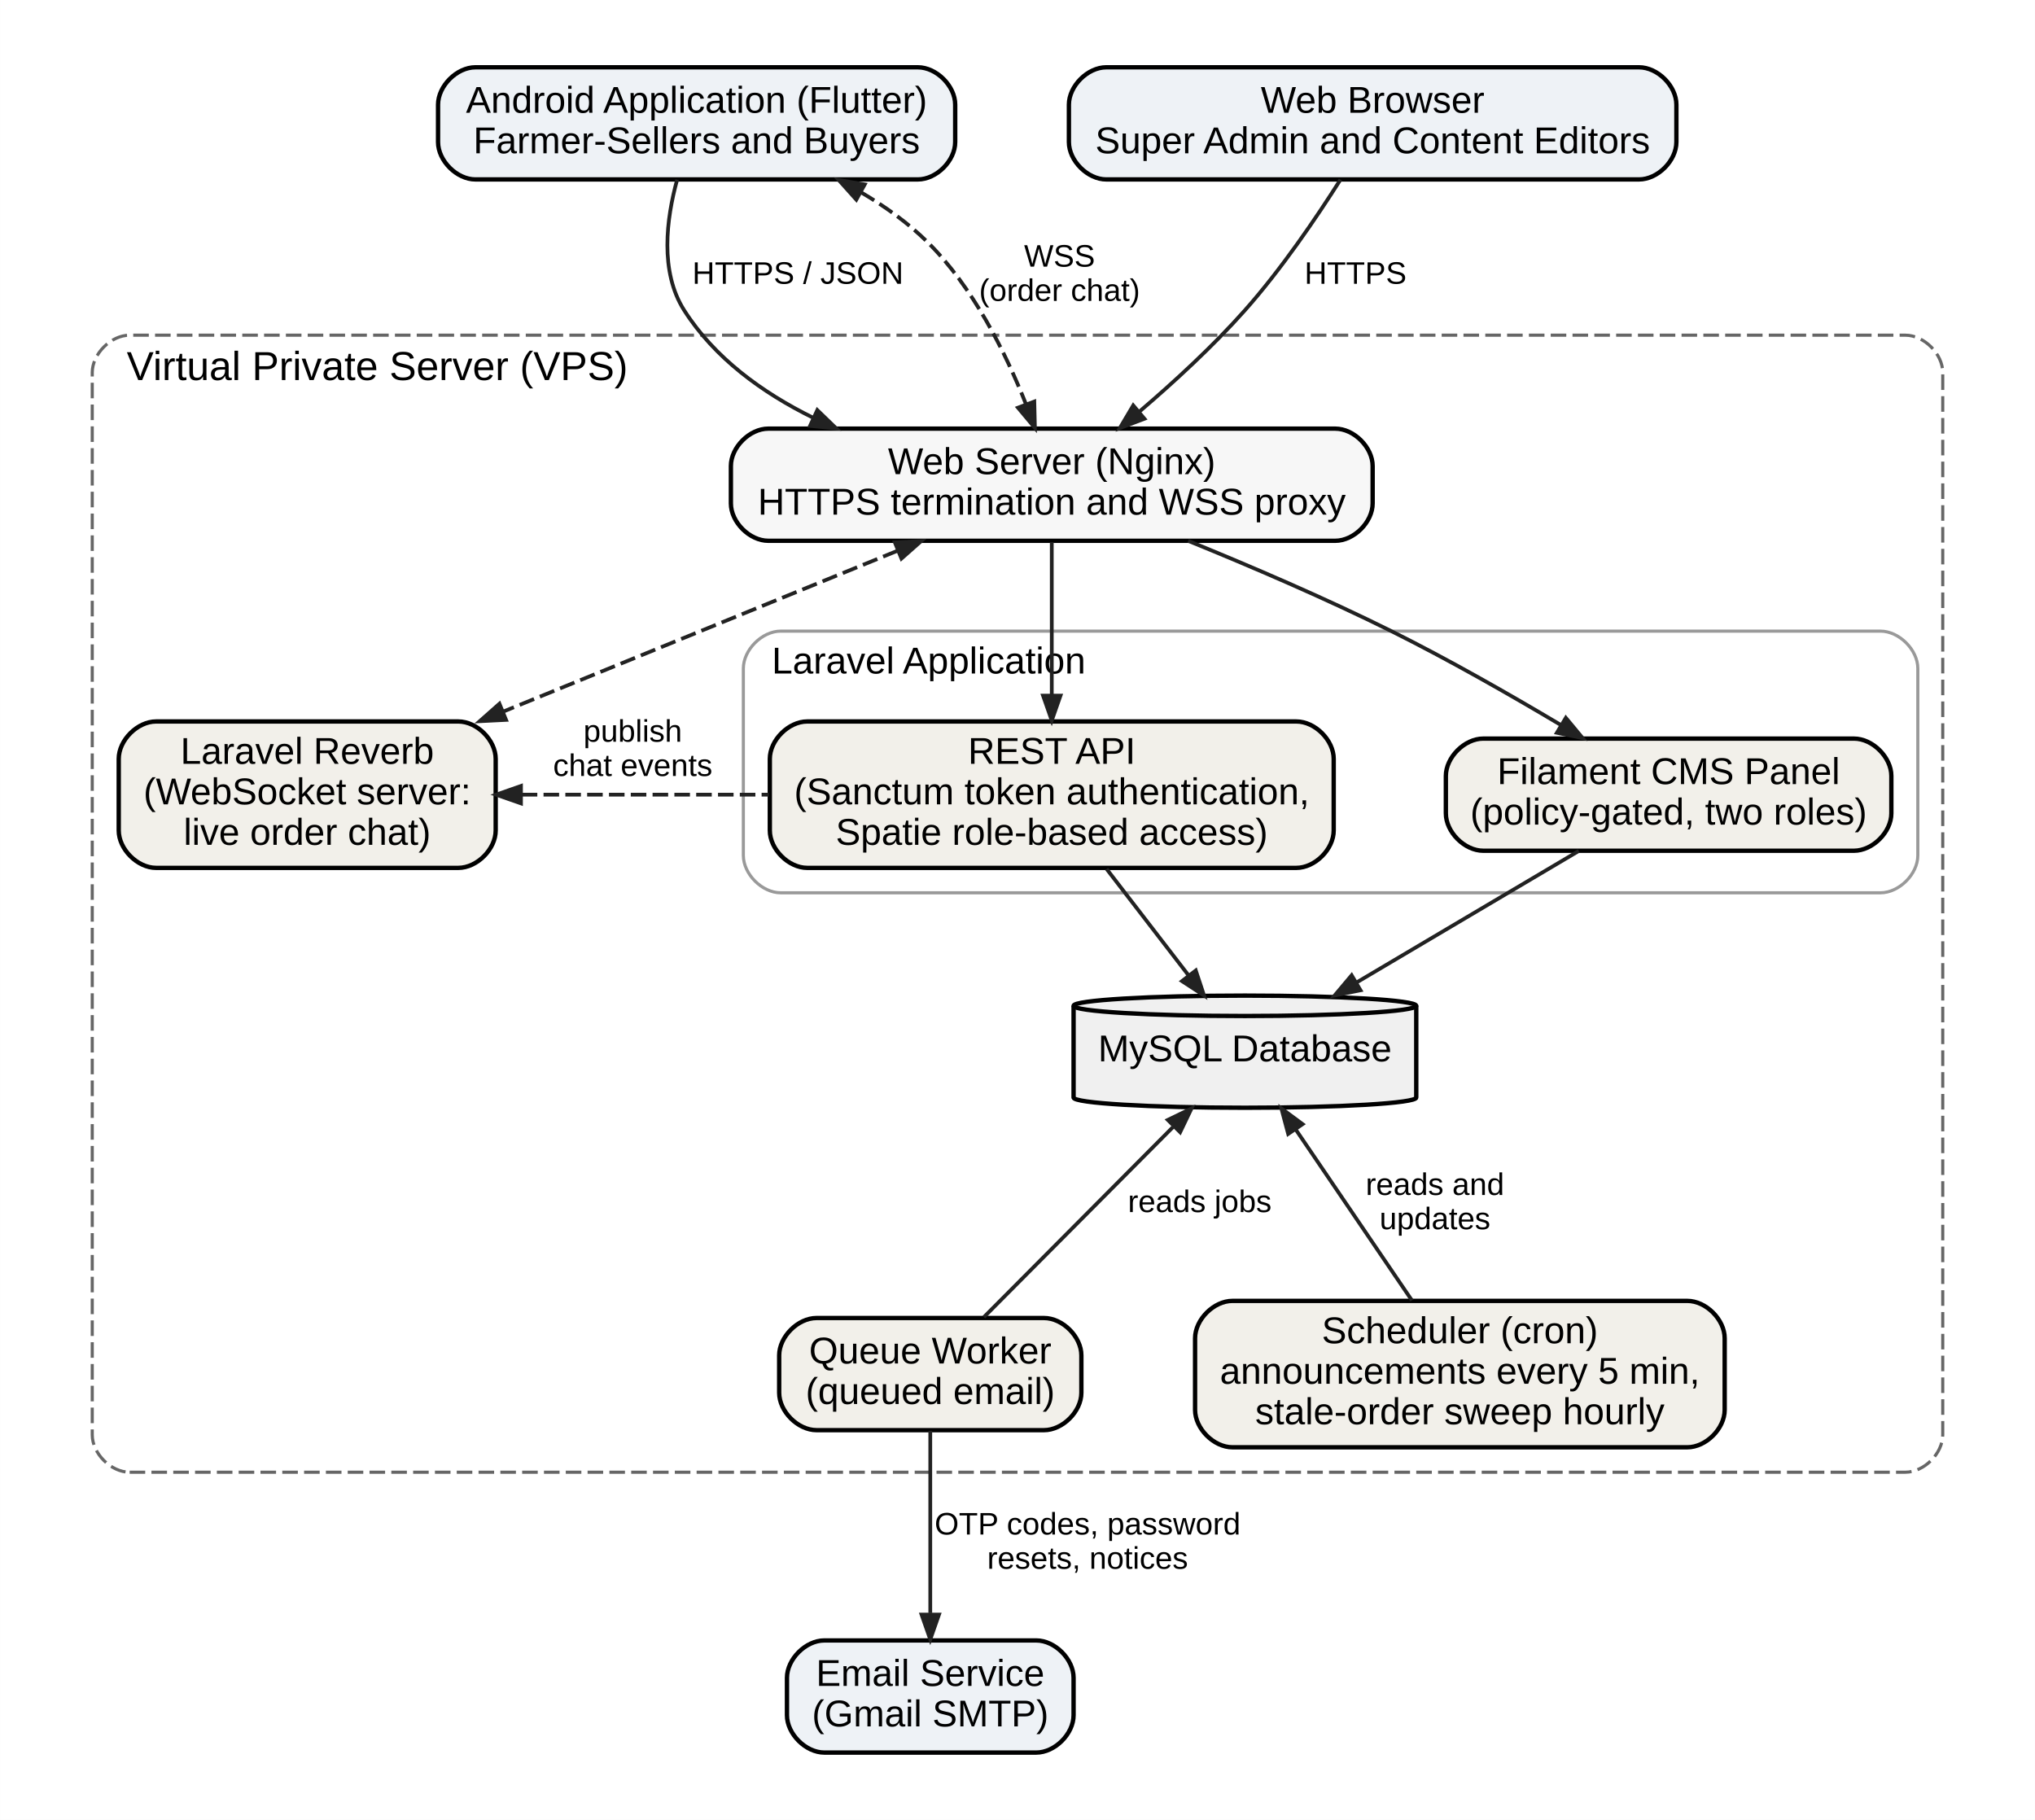
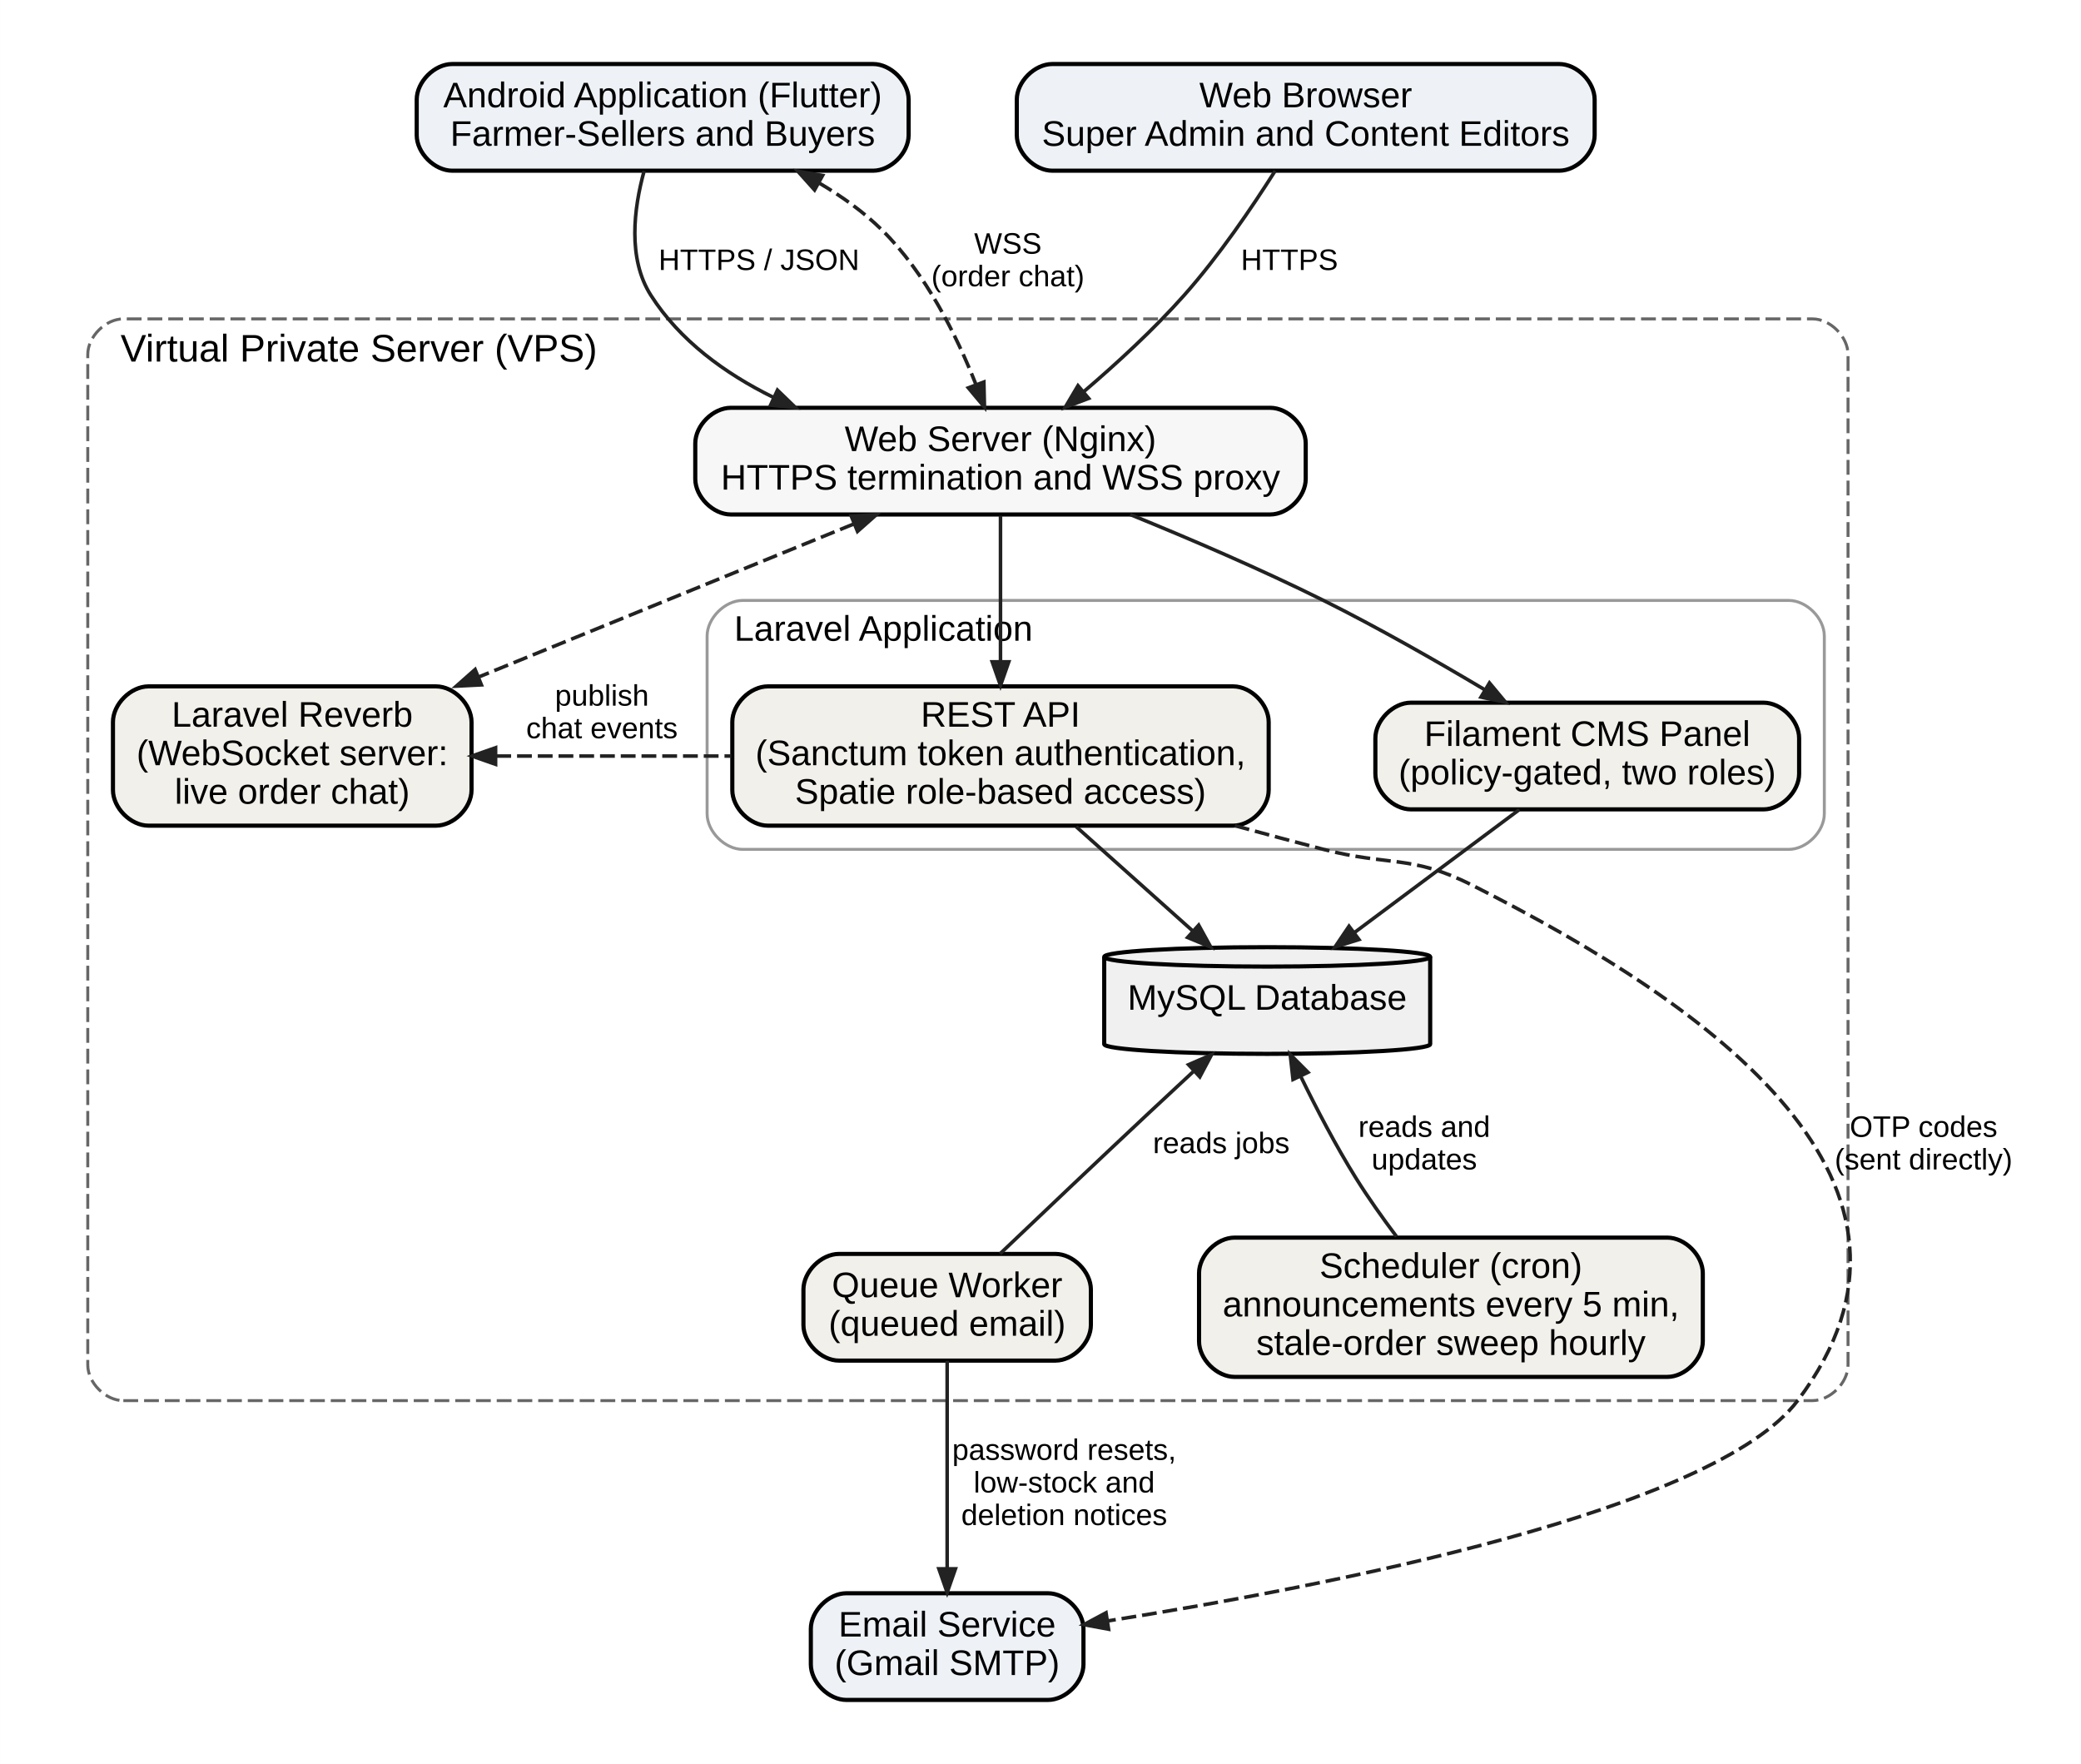
- <svg xmlns="http://www.w3.org/2000/svg" width="653pt" height="584pt" viewBox="0.00 0.00 653.20 584.20">
-   <g id="graph0" class="graph" transform="scale(1 1) rotate(0) translate(21.6 562.6)">
-     <polygon fill="white" stroke="transparent" points="-21.6,21.6 -21.6,-562.6 631.6,-562.6 631.6,21.6 -21.6,21.6" />
+ <svg xmlns="http://www.w3.org/2000/svg" width="702pt" height="595pt" viewBox="0.00 0.00 702.20 595.20">
+   <g id="graph0" class="graph" transform="scale(1 1) rotate(0) translate(21.6 573.6)">
+     <polygon fill="white" stroke="transparent" points="-21.6,21.6 -21.6,-573.6 680.6,-573.6 680.6,21.6 -21.6,21.6" />
    <g id="clust1" class="cluster">
-       <path fill="none" stroke="#666666" stroke-dasharray="5,2" d="M20,-90C20,-90 590,-90 590,-90 596,-90 602,-96 602,-102 602,-102 602,-443 602,-443 602,-449 596,-455 590,-455 590,-455 20,-455 20,-455 14,-455 8,-449 8,-443 8,-443 8,-102 8,-102 8,-96 14,-90 20,-90" />
-       <text text-anchor="middle" x="99.5" y="-440.6" font-family="Liberation Sans" font-size="13.00">Virtual Private Server (VPS)</text>
+       <path fill="none" stroke="#666666" stroke-dasharray="5,2" d="M20,-101C20,-101 590,-101 590,-101 596,-101 602,-107 602,-113 602,-113 602,-454 602,-454 602,-460 596,-466 590,-466 590,-466 20,-466 20,-466 14,-466 8,-460 8,-454 8,-454 8,-113 8,-113 8,-107 14,-101 20,-101" />
+       <text text-anchor="middle" x="99.5" y="-451.6" font-family="Liberation Sans" font-size="13.00">Virtual Private Server (VPS)</text>
    </g>
    <g id="clust2" class="cluster">
-       <path fill="none" stroke="#999999" d="M229,-276C229,-276 582,-276 582,-276 588,-276 594,-282 594,-288 594,-288 594,-348 594,-348 594,-354 588,-360 582,-360 582,-360 229,-360 229,-360 223,-360 217,-354 217,-348 217,-348 217,-288 217,-288 217,-282 223,-276 229,-276" />
-       <text text-anchor="middle" x="276.5" y="-346.4" font-family="Liberation Sans" font-size="12.00">Laravel Application</text>
+       <path fill="none" stroke="#999999" d="M229,-287C229,-287 582,-287 582,-287 588,-287 594,-293 594,-299 594,-299 594,-359 594,-359 594,-365 588,-371 582,-371 582,-371 229,-371 229,-371 223,-371 217,-365 217,-359 217,-359 217,-299 217,-299 217,-293 223,-287 229,-287" />
+       <text text-anchor="middle" x="276.5" y="-357.4" font-family="Liberation Sans" font-size="12.00">Laravel Application</text>
    </g>
    <g id="node1" class="node">
-       <path fill="#eef2f6" stroke="black" stroke-width="1.4" d="M273,-541C273,-541 131,-541 131,-541 125,-541 119,-535 119,-529 119,-529 119,-517 119,-517 119,-511 125,-505 131,-505 131,-505 273,-505 273,-505 279,-505 285,-511 285,-517 285,-517 285,-529 285,-529 285,-535 279,-541 273,-541" />
-       <text text-anchor="middle" x="202" y="-526.4" font-family="Liberation Sans" font-size="12.00">Android Application (Flutter)</text>
-       <text text-anchor="middle" x="202" y="-513.4" font-family="Liberation Sans" font-size="12.00">Farmer-Sellers and Buyers</text>
+       <path fill="#eef2f6" stroke="black" stroke-width="1.4" d="M273,-552C273,-552 131,-552 131,-552 125,-552 119,-546 119,-540 119,-540 119,-528 119,-528 119,-522 125,-516 131,-516 131,-516 273,-516 273,-516 279,-516 285,-522 285,-528 285,-528 285,-540 285,-540 285,-546 279,-552 273,-552" />
+       <text text-anchor="middle" x="202" y="-537.4" font-family="Liberation Sans" font-size="12.00">Android Application (Flutter)</text>
+       <text text-anchor="middle" x="202" y="-524.4" font-family="Liberation Sans" font-size="12.00">Farmer-Sellers and Buyers</text>
    </g>
    <g id="node3" class="node">
-       <path fill="#f7f7f7" stroke="black" stroke-width="1.4" d="M407,-425C407,-425 225,-425 225,-425 219,-425 213,-419 213,-413 213,-413 213,-401 213,-401 213,-395 219,-389 225,-389 225,-389 407,-389 407,-389 413,-389 419,-395 419,-401 419,-401 419,-413 419,-413 419,-419 413,-425 407,-425" />
-       <text text-anchor="middle" x="316" y="-410.4" font-family="Liberation Sans" font-size="12.00">Web Server (Nginx)</text>
-       <text text-anchor="middle" x="316" y="-397.4" font-family="Liberation Sans" font-size="12.00">HTTPS termination and WSS proxy</text>
+       <path fill="#f7f7f7" stroke="black" stroke-width="1.4" d="M407,-436C407,-436 225,-436 225,-436 219,-436 213,-430 213,-424 213,-424 213,-412 213,-412 213,-406 219,-400 225,-400 225,-400 407,-400 407,-400 413,-400 419,-406 419,-412 419,-412 419,-424 419,-424 419,-430 413,-436 407,-436" />
+       <text text-anchor="middle" x="316" y="-421.4" font-family="Liberation Sans" font-size="12.00">Web Server (Nginx)</text>
+       <text text-anchor="middle" x="316" y="-408.4" font-family="Liberation Sans" font-size="12.00">HTTPS termination and WSS proxy</text>
    </g>
    <g id="edge1" class="edge">
-       <path fill="none" stroke="#222222" stroke-width="1.2" d="M195.74,-504.9C192.28,-492.34 190.11,-475.38 198,-463 207.74,-447.71 222.97,-436.6 239.28,-428.56" />
-       <polygon fill="#222222" stroke="#222222" stroke-width="1.2" points="240.74,-430.96 246.83,-425.07 238.4,-425.88 240.74,-430.96" />
-       <text text-anchor="middle" x="234.5" y="-471.5" font-family="Liberation Sans" font-size="10.00"> HTTPS / JSON</text>
+       <path fill="none" stroke="#222222" stroke-width="1.2" d="M195.74,-515.9C192.28,-503.34 190.11,-486.38 198,-474 207.74,-458.71 222.97,-447.6 239.28,-439.56" />
+       <polygon fill="#222222" stroke="#222222" stroke-width="1.2" points="240.74,-441.96 246.83,-436.07 238.4,-436.88 240.74,-441.96" />
+       <text text-anchor="middle" x="234.5" y="-482.5" font-family="Liberation Sans" font-size="10.00"> HTTPS / JSON</text>
    </g>
    <g id="edge2" class="edge">
-       <path fill="none" stroke="#222222" stroke-width="1.2" stroke-dasharray="5,2" d="M254.73,-500.89C262.41,-496.38 269.81,-491.1 276,-485 290.76,-470.47 301.2,-449.33 307.71,-432.88" />
-       <polygon fill="#222222" stroke="#222222" stroke-width="1.2" points="253.26,-498.5 247.61,-504.81 255.97,-503.4 253.26,-498.5" />
-       <polygon fill="#222222" stroke="#222222" stroke-width="1.2" points="310.39,-433.7 310.59,-425.23 305.15,-431.73 310.39,-433.7" />
-       <text text-anchor="middle" x="318.5" y="-477" font-family="Liberation Sans" font-size="10.00"> WSS</text>
-       <text text-anchor="middle" x="318.5" y="-466" font-family="Liberation Sans" font-size="10.00"> (order chat)</text>
+       <path fill="none" stroke="#222222" stroke-width="1.2" stroke-dasharray="5,2" d="M254.73,-511.89C262.41,-507.38 269.81,-502.1 276,-496 290.76,-481.47 301.2,-460.33 307.71,-443.88" />
+       <polygon fill="#222222" stroke="#222222" stroke-width="1.2" points="253.26,-509.5 247.61,-515.81 255.97,-514.4 253.26,-509.5" />
+       <polygon fill="#222222" stroke="#222222" stroke-width="1.2" points="310.39,-444.7 310.59,-436.23 305.15,-442.73 310.39,-444.7" />
+       <text text-anchor="middle" x="318.5" y="-488" font-family="Liberation Sans" font-size="10.00"> WSS</text>
+       <text text-anchor="middle" x="318.5" y="-477" font-family="Liberation Sans" font-size="10.00"> (order chat)</text>
    </g>
    <g id="node2" class="node">
-       <path fill="#eef2f6" stroke="black" stroke-width="1.4" d="M504.5,-541C504.5,-541 333.5,-541 333.5,-541 327.5,-541 321.5,-535 321.5,-529 321.5,-529 321.5,-517 321.5,-517 321.5,-511 327.5,-505 333.5,-505 333.5,-505 504.5,-505 504.5,-505 510.5,-505 516.5,-511 516.5,-517 516.5,-517 516.5,-529 516.5,-529 516.5,-535 510.5,-541 504.5,-541" />
-       <text text-anchor="middle" x="419" y="-526.4" font-family="Liberation Sans" font-size="12.00">Web Browser</text>
-       <text text-anchor="middle" x="419" y="-513.4" font-family="Liberation Sans" font-size="12.00">Super Admin and Content Editors</text>
+       <path fill="#eef2f6" stroke="black" stroke-width="1.4" d="M504.5,-552C504.5,-552 333.5,-552 333.5,-552 327.5,-552 321.5,-546 321.5,-540 321.5,-540 321.5,-528 321.5,-528 321.5,-522 327.5,-516 333.5,-516 333.5,-516 504.5,-516 504.5,-516 510.5,-516 516.5,-522 516.5,-528 516.5,-528 516.5,-540 516.5,-540 516.5,-546 510.5,-552 504.5,-552" />
+       <text text-anchor="middle" x="419" y="-537.4" font-family="Liberation Sans" font-size="12.00">Web Browser</text>
+       <text text-anchor="middle" x="419" y="-524.4" font-family="Liberation Sans" font-size="12.00">Super Admin and Content Editors</text>
    </g>
    <g id="edge3" class="edge">
-       <path fill="none" stroke="#222222" stroke-width="1.2" d="M408.68,-504.94C400.93,-492.71 389.68,-476.15 378,-463 367.78,-451.49 355.27,-439.99 344.17,-430.51" />
-       <polygon fill="#222222" stroke="#222222" stroke-width="1.2" points="345.75,-428.18 337.83,-425.17 342.15,-432.46 345.75,-428.18" />
-       <text text-anchor="middle" x="413.5" y="-471.5" font-family="Liberation Sans" font-size="10.00"> HTTPS</text>
+       <path fill="none" stroke="#222222" stroke-width="1.2" d="M408.68,-515.94C400.93,-503.71 389.68,-487.15 378,-474 367.78,-462.49 355.27,-450.99 344.17,-441.51" />
+       <polygon fill="#222222" stroke="#222222" stroke-width="1.2" points="345.75,-439.18 337.83,-436.17 342.15,-443.46 345.75,-439.18" />
+       <text text-anchor="middle" x="413.5" y="-482.5" font-family="Liberation Sans" font-size="10.00"> HTTPS</text>
    </g>
    <g id="node4" class="node">
-       <path fill="#f2f0ea" stroke="black" stroke-width="1.4" d="M125.5,-331C125.5,-331 28.5,-331 28.5,-331 22.5,-331 16.5,-325 16.5,-319 16.5,-319 16.5,-296 16.5,-296 16.5,-290 22.5,-284 28.5,-284 28.5,-284 125.5,-284 125.5,-284 131.5,-284 137.5,-290 137.5,-296 137.5,-296 137.5,-319 137.5,-319 137.5,-325 131.5,-331 125.5,-331" />
-       <text text-anchor="middle" x="77" y="-317.4" font-family="Liberation Sans" font-size="12.00">Laravel Reverb</text>
-       <text text-anchor="middle" x="77" y="-304.4" font-family="Liberation Sans" font-size="12.00">(WebSocket server:</text>
-       <text text-anchor="middle" x="77" y="-291.4" font-family="Liberation Sans" font-size="12.00">live order chat)</text>
+       <path fill="#f2f0ea" stroke="black" stroke-width="1.4" d="M125.5,-342C125.5,-342 28.5,-342 28.5,-342 22.5,-342 16.5,-336 16.5,-330 16.5,-330 16.5,-307 16.5,-307 16.5,-301 22.5,-295 28.5,-295 28.5,-295 125.5,-295 125.5,-295 131.5,-295 137.5,-301 137.5,-307 137.5,-307 137.5,-330 137.5,-330 137.5,-336 131.5,-342 125.5,-342" />
+       <text text-anchor="middle" x="77" y="-328.4" font-family="Liberation Sans" font-size="12.00">Laravel Reverb</text>
+       <text text-anchor="middle" x="77" y="-315.4" font-family="Liberation Sans" font-size="12.00">(WebSocket server:</text>
+       <text text-anchor="middle" x="77" y="-302.4" font-family="Liberation Sans" font-size="12.00">live order chat)</text>
    </g>
    <g id="edge6" class="edge">
-       <path fill="none" stroke="#222222" stroke-width="1.2" stroke-dasharray="5,2" d="M266.49,-385.8C229.85,-370.85 179.64,-350.37 140.12,-334.25" />
-       <polygon fill="#222222" stroke="#222222" stroke-width="1.2" points="265.63,-388.48 274.1,-388.91 267.75,-383.29 265.63,-388.48" />
-       <polygon fill="#222222" stroke="#222222" stroke-width="1.2" points="140.83,-331.51 132.36,-331.08 138.71,-336.7 140.83,-331.51" />
+       <path fill="none" stroke="#222222" stroke-width="1.2" stroke-dasharray="5,2" d="M266.49,-396.8C229.85,-381.85 179.64,-361.37 140.12,-345.25" />
+       <polygon fill="#222222" stroke="#222222" stroke-width="1.2" points="265.63,-399.48 274.1,-399.91 267.75,-394.29 265.63,-399.48" />
+       <polygon fill="#222222" stroke="#222222" stroke-width="1.2" points="140.83,-342.51 132.36,-342.08 138.71,-347.7 140.83,-342.51" />
    </g>
    <g id="node5" class="node">
-       <path fill="#f2f0ea" stroke="black" stroke-width="1.4" d="M394.5,-331C394.5,-331 237.5,-331 237.5,-331 231.5,-331 225.5,-325 225.5,-319 225.5,-319 225.5,-296 225.5,-296 225.5,-290 231.5,-284 237.5,-284 237.5,-284 394.5,-284 394.5,-284 400.5,-284 406.5,-290 406.5,-296 406.5,-296 406.5,-319 406.5,-319 406.5,-325 400.5,-331 394.5,-331" />
-       <text text-anchor="middle" x="316" y="-317.4" font-family="Liberation Sans" font-size="12.00">REST API</text>
-       <text text-anchor="middle" x="316" y="-304.4" font-family="Liberation Sans" font-size="12.00">(Sanctum token authentication,</text>
-       <text text-anchor="middle" x="316" y="-291.4" font-family="Liberation Sans" font-size="12.00">Spatie role-based access)</text>
+       <path fill="#f2f0ea" stroke="black" stroke-width="1.4" d="M394.5,-342C394.5,-342 237.5,-342 237.5,-342 231.5,-342 225.5,-336 225.5,-330 225.5,-330 225.5,-307 225.5,-307 225.5,-301 231.5,-295 237.5,-295 237.5,-295 394.5,-295 394.5,-295 400.5,-295 406.5,-301 406.5,-307 406.5,-307 406.5,-330 406.5,-330 406.5,-336 400.5,-342 394.5,-342" />
+       <text text-anchor="middle" x="316" y="-328.4" font-family="Liberation Sans" font-size="12.00">REST API</text>
+       <text text-anchor="middle" x="316" y="-315.4" font-family="Liberation Sans" font-size="12.00">(Sanctum token authentication,</text>
+       <text text-anchor="middle" x="316" y="-302.4" font-family="Liberation Sans" font-size="12.00">Spatie role-based access)</text>
    </g>
    <g id="edge4" class="edge">
-       <path fill="none" stroke="#222222" stroke-width="1.2" d="M316,-388.57C316,-374.95 316,-355.67 316,-339.45" />
-       <polygon fill="#222222" stroke="#222222" stroke-width="1.2" points="318.8,-339.29 316,-331.29 313.2,-339.29 318.8,-339.29" />
+       <path fill="none" stroke="#222222" stroke-width="1.2" d="M316,-399.57C316,-385.95 316,-366.67 316,-350.45" />
+       <polygon fill="#222222" stroke="#222222" stroke-width="1.2" points="318.8,-350.29 316,-342.29 313.2,-350.29 318.8,-350.29" />
    </g>
    <g id="node6" class="node">
-       <path fill="#f2f0ea" stroke="black" stroke-width="1.4" d="M573.5,-325.5C573.5,-325.5 454.5,-325.5 454.5,-325.5 448.5,-325.5 442.5,-319.5 442.5,-313.5 442.5,-313.5 442.5,-301.5 442.5,-301.5 442.5,-295.5 448.5,-289.5 454.5,-289.5 454.5,-289.5 573.5,-289.5 573.5,-289.5 579.5,-289.5 585.5,-295.5 585.5,-301.5 585.5,-301.5 585.5,-313.5 585.5,-313.5 585.5,-319.5 579.5,-325.5 573.5,-325.5" />
-       <text text-anchor="middle" x="514" y="-310.9" font-family="Liberation Sans" font-size="12.00">Filament CMS Panel</text>
-       <text text-anchor="middle" x="514" y="-297.9" font-family="Liberation Sans" font-size="12.00">(policy-gated, two roles)</text>
+       <path fill="#f2f0ea" stroke="black" stroke-width="1.4" d="M573.5,-336.5C573.5,-336.5 454.5,-336.5 454.5,-336.5 448.5,-336.5 442.5,-330.5 442.5,-324.5 442.5,-324.5 442.5,-312.5 442.5,-312.5 442.5,-306.5 448.5,-300.5 454.5,-300.5 454.5,-300.5 573.5,-300.5 573.5,-300.5 579.5,-300.5 585.5,-306.5 585.5,-312.5 585.5,-312.5 585.5,-324.5 585.5,-324.5 585.5,-330.5 579.5,-336.5 573.5,-336.5" />
+       <text text-anchor="middle" x="514" y="-321.9" font-family="Liberation Sans" font-size="12.00">Filament CMS Panel</text>
+       <text text-anchor="middle" x="514" y="-308.9" font-family="Liberation Sans" font-size="12.00">(policy-gated, two roles)</text>
    </g>
    <g id="edge5" class="edge">
-       <path fill="none" stroke="#222222" stroke-width="1.2" d="M359.79,-388.98C379.92,-380.79 403.95,-370.48 425,-360 443.29,-350.89 463.02,-339.63 479.24,-329.97" />
-       <polygon fill="#222222" stroke="#222222" stroke-width="1.2" points="481.01,-332.17 486.43,-325.65 478.13,-327.37 481.01,-332.17" />
+       <path fill="none" stroke="#222222" stroke-width="1.2" d="M359.79,-399.98C379.92,-391.79 403.95,-381.48 425,-371 443.29,-361.89 463.02,-350.63 479.24,-340.97" />
+       <polygon fill="#222222" stroke="#222222" stroke-width="1.2" points="481.01,-343.17 486.43,-336.65 478.13,-338.37 481.01,-343.17" />
    </g>
    <g id="edge7" class="edge">
-       <path fill="none" stroke="#222222" stroke-width="1.2" stroke-dasharray="5,2" d="M145.86,-307.5C170.59,-307.5 198.87,-307.5 225.18,-307.5" />
-       <polygon fill="#222222" stroke="#222222" stroke-width="1.2" points="145.62,-304.7 137.62,-307.5 145.62,-310.3 145.62,-304.7" />
-       <text text-anchor="middle" x="181.5" y="-324.5" font-family="Liberation Sans" font-size="10.00">publish</text>
-       <text text-anchor="middle" x="181.5" y="-313.5" font-family="Liberation Sans" font-size="10.00">chat events</text>
+       <path fill="none" stroke="#222222" stroke-width="1.2" stroke-dasharray="5,2" d="M145.86,-318.5C170.59,-318.5 198.87,-318.5 225.18,-318.5" />
+       <polygon fill="#222222" stroke="#222222" stroke-width="1.2" points="145.62,-315.7 137.62,-318.5 145.62,-321.3 145.62,-315.7" />
+       <text text-anchor="middle" x="181.5" y="-335.5" font-family="Liberation Sans" font-size="10.00">publish</text>
+       <text text-anchor="middle" x="181.5" y="-324.5" font-family="Liberation Sans" font-size="10.00">chat events</text>
    </g>
    <g id="node7" class="node">
-       <path fill="#f0f0f0" stroke="black" stroke-width="1.4" d="M433,-239.73C433,-241.53 408.35,-243 378,-243 347.65,-243 323,-241.53 323,-239.73 323,-239.73 323,-210.27 323,-210.27 323,-208.47 347.65,-207 378,-207 408.35,-207 433,-208.47 433,-210.27 433,-210.27 433,-239.73 433,-239.73" />
-       <path fill="none" stroke="black" stroke-width="1.4" d="M433,-239.73C433,-237.92 408.35,-236.45 378,-236.45 347.65,-236.45 323,-237.92 323,-239.73" />
-       <text text-anchor="middle" x="378" y="-221.9" font-family="Liberation Sans" font-size="12.00">MySQL Database</text>
+       <path fill="#f0f0f0" stroke="black" stroke-width="1.4" d="M461,-250.73C461,-252.53 436.35,-254 406,-254 375.65,-254 351,-252.53 351,-250.73 351,-250.73 351,-221.27 351,-221.27 351,-219.47 375.65,-218 406,-218 436.35,-218 461,-219.47 461,-221.27 461,-221.27 461,-250.73 461,-250.73" />
+       <path fill="none" stroke="black" stroke-width="1.4" d="M461,-250.73C461,-248.92 436.35,-247.45 406,-247.45 375.65,-247.45 351,-248.92 351,-250.73" />
+       <text text-anchor="middle" x="406" y="-232.9" font-family="Liberation Sans" font-size="12.00">MySQL Database</text>
    </g>
    <g id="edge8" class="edge">
-       <path fill="none" stroke="#222222" stroke-width="1.2" d="M333.6,-283.65C341.84,-272.95 351.65,-260.21 359.95,-249.44" />
-       <polygon fill="#222222" stroke="#222222" stroke-width="1.2" points="362.23,-251.07 364.89,-243.02 357.79,-247.65 362.23,-251.07" />
+       <path fill="none" stroke="#222222" stroke-width="1.2" d="M341.55,-294.65C353.85,-283.64 368.56,-270.49 380.81,-259.53" />
+       <polygon fill="#222222" stroke="#222222" stroke-width="1.2" points="382.88,-261.44 386.97,-254.02 379.14,-257.27 382.88,-261.44" />
+     </g>
+     <g id="node10" class="node">
+       <path fill="#eef2f6" stroke="black" stroke-width="1.4" d="M332,-36C332,-36 264,-36 264,-36 258,-36 252,-30 252,-24 252,-24 252,-12 252,-12 252,-6 258,0 264,0 264,0 332,0 332,0 338,0 344,-6 344,-12 344,-12 344,-24 344,-24 344,-30 338,-36 332,-36" />
+       <text text-anchor="middle" x="298" y="-21.4" font-family="Liberation Sans" font-size="12.00">Email Service</text>
+       <text text-anchor="middle" x="298" y="-8.4" font-family="Liberation Sans" font-size="12.00">(Gmail SMTP)</text>
+     </g>
+     <g id="edge13" class="edge">
+       <path fill="none" stroke="#222222" stroke-width="1.2" stroke-dasharray="5,2" d="M395.09,-295C405.14,-292.25 415.3,-289.52 425,-287 447.12,-281.25 454.59,-285.29 475,-275 556.69,-233.8 640.1,-174.04 585,-101 557,-63.88 427.22,-38.51 352.11,-26.65" />
+       <polygon fill="#222222" stroke="#222222" stroke-width="1.2" points="352.47,-23.87 344.13,-25.41 351.61,-29.41 352.47,-23.87" />
+       <text text-anchor="middle" x="627.5" y="-190" font-family="Liberation Sans" font-size="10.00"> OTP codes</text>
+       <text text-anchor="middle" x="627.5" y="-179" font-family="Liberation Sans" font-size="10.00"> (sent directly)</text>
    </g>
    <g id="edge9" class="edge">
-       <path fill="none" stroke="#222222" stroke-width="1.2" d="M485.16,-289.43C464.33,-277.1 436.07,-260.37 413.8,-247.19" />
-       <polygon fill="#222222" stroke="#222222" stroke-width="1.2" points="415.11,-244.71 406.8,-243.05 412.26,-249.53 415.11,-244.71" />
+       <path fill="none" stroke="#222222" stroke-width="1.2" d="M491.1,-300.43C474.92,-288.37 453.09,-272.1 435.59,-259.05" />
+       <polygon fill="#222222" stroke="#222222" stroke-width="1.2" points="436.96,-256.58 428.87,-254.05 433.61,-261.07 436.96,-256.58" />
    </g>
    <g id="node8" class="node">
-       <path fill="#f2f0ea" stroke="black" stroke-width="1.4" d="M313.5,-139.5C313.5,-139.5 240.5,-139.5 240.5,-139.5 234.5,-139.5 228.5,-133.5 228.5,-127.5 228.5,-127.5 228.5,-115.5 228.5,-115.5 228.5,-109.5 234.5,-103.5 240.5,-103.5 240.5,-103.5 313.5,-103.5 313.5,-103.5 319.5,-103.5 325.5,-109.5 325.5,-115.5 325.5,-115.5 325.5,-127.5 325.5,-127.5 325.5,-133.5 319.5,-139.5 313.5,-139.5" />
-       <text text-anchor="middle" x="277" y="-124.9" font-family="Liberation Sans" font-size="12.00">Queue Worker</text>
-       <text text-anchor="middle" x="277" y="-111.9" font-family="Liberation Sans" font-size="12.00">(queued email)</text>
+       <path fill="#f2f0ea" stroke="black" stroke-width="1.4" d="M334.5,-150.5C334.5,-150.5 261.5,-150.5 261.5,-150.5 255.5,-150.5 249.5,-144.5 249.5,-138.5 249.5,-138.5 249.5,-126.5 249.5,-126.5 249.5,-120.5 255.5,-114.5 261.5,-114.5 261.5,-114.5 334.5,-114.5 334.5,-114.5 340.5,-114.5 346.5,-120.5 346.5,-126.5 346.5,-126.5 346.5,-138.5 346.5,-138.5 346.5,-144.5 340.5,-150.5 334.5,-150.5" />
+       <text text-anchor="middle" x="298" y="-135.9" font-family="Liberation Sans" font-size="12.00">Queue Worker</text>
+       <text text-anchor="middle" x="298" y="-122.9" font-family="Liberation Sans" font-size="12.00">(queued email)</text>
    </g>
    <g id="edge10" class="edge">
-       <path fill="none" stroke="#222222" stroke-width="1.2" d="M354.89,-200.78C336.42,-182.21 310.93,-156.6 294.22,-139.8" />
-       <polygon fill="#222222" stroke="#222222" stroke-width="1.2" points="353.24,-203.09 360.87,-206.78 357.21,-199.14 353.24,-203.09" />
-       <text text-anchor="middle" x="363.5" y="-173.5" font-family="Liberation Sans" font-size="10.00"> reads jobs</text>
+       <path fill="none" stroke="#222222" stroke-width="1.2" d="M381.06,-212.02C376.06,-207.39 370.85,-202.55 366,-198 348.9,-181.98 329.52,-163.58 315.84,-150.54" />
+       <polygon fill="#222222" stroke="#222222" stroke-width="1.2" points="379.46,-214.35 387.23,-217.73 383.26,-210.24 379.46,-214.35" />
+       <text text-anchor="middle" x="390.5" y="-184.5" font-family="Liberation Sans" font-size="10.00"> reads jobs</text>
    </g>
    <g id="node9" class="node">
-       <path fill="#f2f0ea" stroke="black" stroke-width="1.4" d="M520,-145C520,-145 374,-145 374,-145 368,-145 362,-139 362,-133 362,-133 362,-110 362,-110 362,-104 368,-98 374,-98 374,-98 520,-98 520,-98 526,-98 532,-104 532,-110 532,-110 532,-133 532,-133 532,-139 526,-145 520,-145" />
-       <text text-anchor="middle" x="447" y="-131.4" font-family="Liberation Sans" font-size="12.00">Scheduler (cron)</text>
-       <text text-anchor="middle" x="447" y="-118.4" font-family="Liberation Sans" font-size="12.00">announcements every 5 min,</text>
-       <text text-anchor="middle" x="447" y="-105.4" font-family="Liberation Sans" font-size="12.00">stale-order sweep hourly</text>
+       <path fill="#f2f0ea" stroke="black" stroke-width="1.4" d="M541,-156C541,-156 395,-156 395,-156 389,-156 383,-150 383,-144 383,-144 383,-121 383,-121 383,-115 389,-109 395,-109 395,-109 541,-109 541,-109 547,-109 553,-115 553,-121 553,-121 553,-144 553,-144 553,-150 547,-156 541,-156" />
+       <text text-anchor="middle" x="468" y="-142.4" font-family="Liberation Sans" font-size="12.00">Scheduler (cron)</text>
+       <text text-anchor="middle" x="468" y="-129.4" font-family="Liberation Sans" font-size="12.00">announcements every 5 min,</text>
+       <text text-anchor="middle" x="468" y="-116.4" font-family="Liberation Sans" font-size="12.00">stale-order sweep hourly</text>
    </g>
    <g id="edge11" class="edge">
-       <path fill="none" stroke="#222222" stroke-width="1.2" d="M394.3,-200.03C405.58,-183.42 420.51,-161.46 431.6,-145.16" />
-       <polygon fill="#222222" stroke="#222222" stroke-width="1.2" points="391.89,-198.59 389.7,-206.78 396.52,-201.74 391.89,-198.59" />
-       <text text-anchor="middle" x="439" y="-179" font-family="Liberation Sans" font-size="10.00"> reads and</text>
-       <text text-anchor="middle" x="439" y="-168" font-family="Liberation Sans" font-size="10.00"> updates</text>
-     </g>
-     <g id="node10" class="node">
-       <path fill="#eef2f6" stroke="black" stroke-width="1.4" d="M311,-36C311,-36 243,-36 243,-36 237,-36 231,-30 231,-24 231,-24 231,-12 231,-12 231,-6 237,0 243,0 243,0 311,0 311,0 317,0 323,-6 323,-12 323,-12 323,-24 323,-24 323,-30 317,-36 311,-36" />
-       <text text-anchor="middle" x="277" y="-21.4" font-family="Liberation Sans" font-size="12.00">Email Service</text>
-       <text text-anchor="middle" x="277" y="-8.4" font-family="Liberation Sans" font-size="12.00">(Gmail SMTP)</text>
+       <path fill="none" stroke="#222222" stroke-width="1.2" d="M417.35,-210.32C422.61,-199.54 429.2,-186.9 436,-176 440.11,-169.42 444.96,-162.58 449.64,-156.36" />
+       <polygon fill="#222222" stroke="#222222" stroke-width="1.2" points="414.71,-209.36 413.77,-217.78 419.76,-211.78 414.71,-209.36" />
+       <text text-anchor="middle" x="459" y="-190" font-family="Liberation Sans" font-size="10.00"> reads and</text>
+       <text text-anchor="middle" x="459" y="-179" font-family="Liberation Sans" font-size="10.00"> updates</text>
    </g>
    <g id="edge12" class="edge">
-       <path fill="none" stroke="#222222" stroke-width="1.2" d="M277,-103.28C277,-87.24 277,-63.11 277,-44.78" />
-       <polygon fill="#222222" stroke="#222222" stroke-width="1.2" points="279.8,-44.3 277,-36.3 274.2,-44.3 279.8,-44.3" />
-       <text text-anchor="middle" x="327.5" y="-70" font-family="Liberation Sans" font-size="10.00"> OTP codes, password</text>
-       <text text-anchor="middle" x="327.5" y="-59" font-family="Liberation Sans" font-size="10.00"> resets, notices</text>
+       <path fill="none" stroke="#222222" stroke-width="1.2" d="M298,-114.41C298,-95.75 298,-65.66 298,-44.26" />
+       <polygon fill="#222222" stroke="#222222" stroke-width="1.2" points="300.8,-44.25 298,-36.25 295.2,-44.25 300.8,-44.25" />
+       <text text-anchor="middle" x="337.5" y="-81" font-family="Liberation Sans" font-size="10.00"> password resets,</text>
+       <text text-anchor="middle" x="337.5" y="-70" font-family="Liberation Sans" font-size="10.00"> low-stock and</text>
+       <text text-anchor="middle" x="337.5" y="-59" font-family="Liberation Sans" font-size="10.00"> deletion notices</text>
    </g>
  </g>
</svg>
